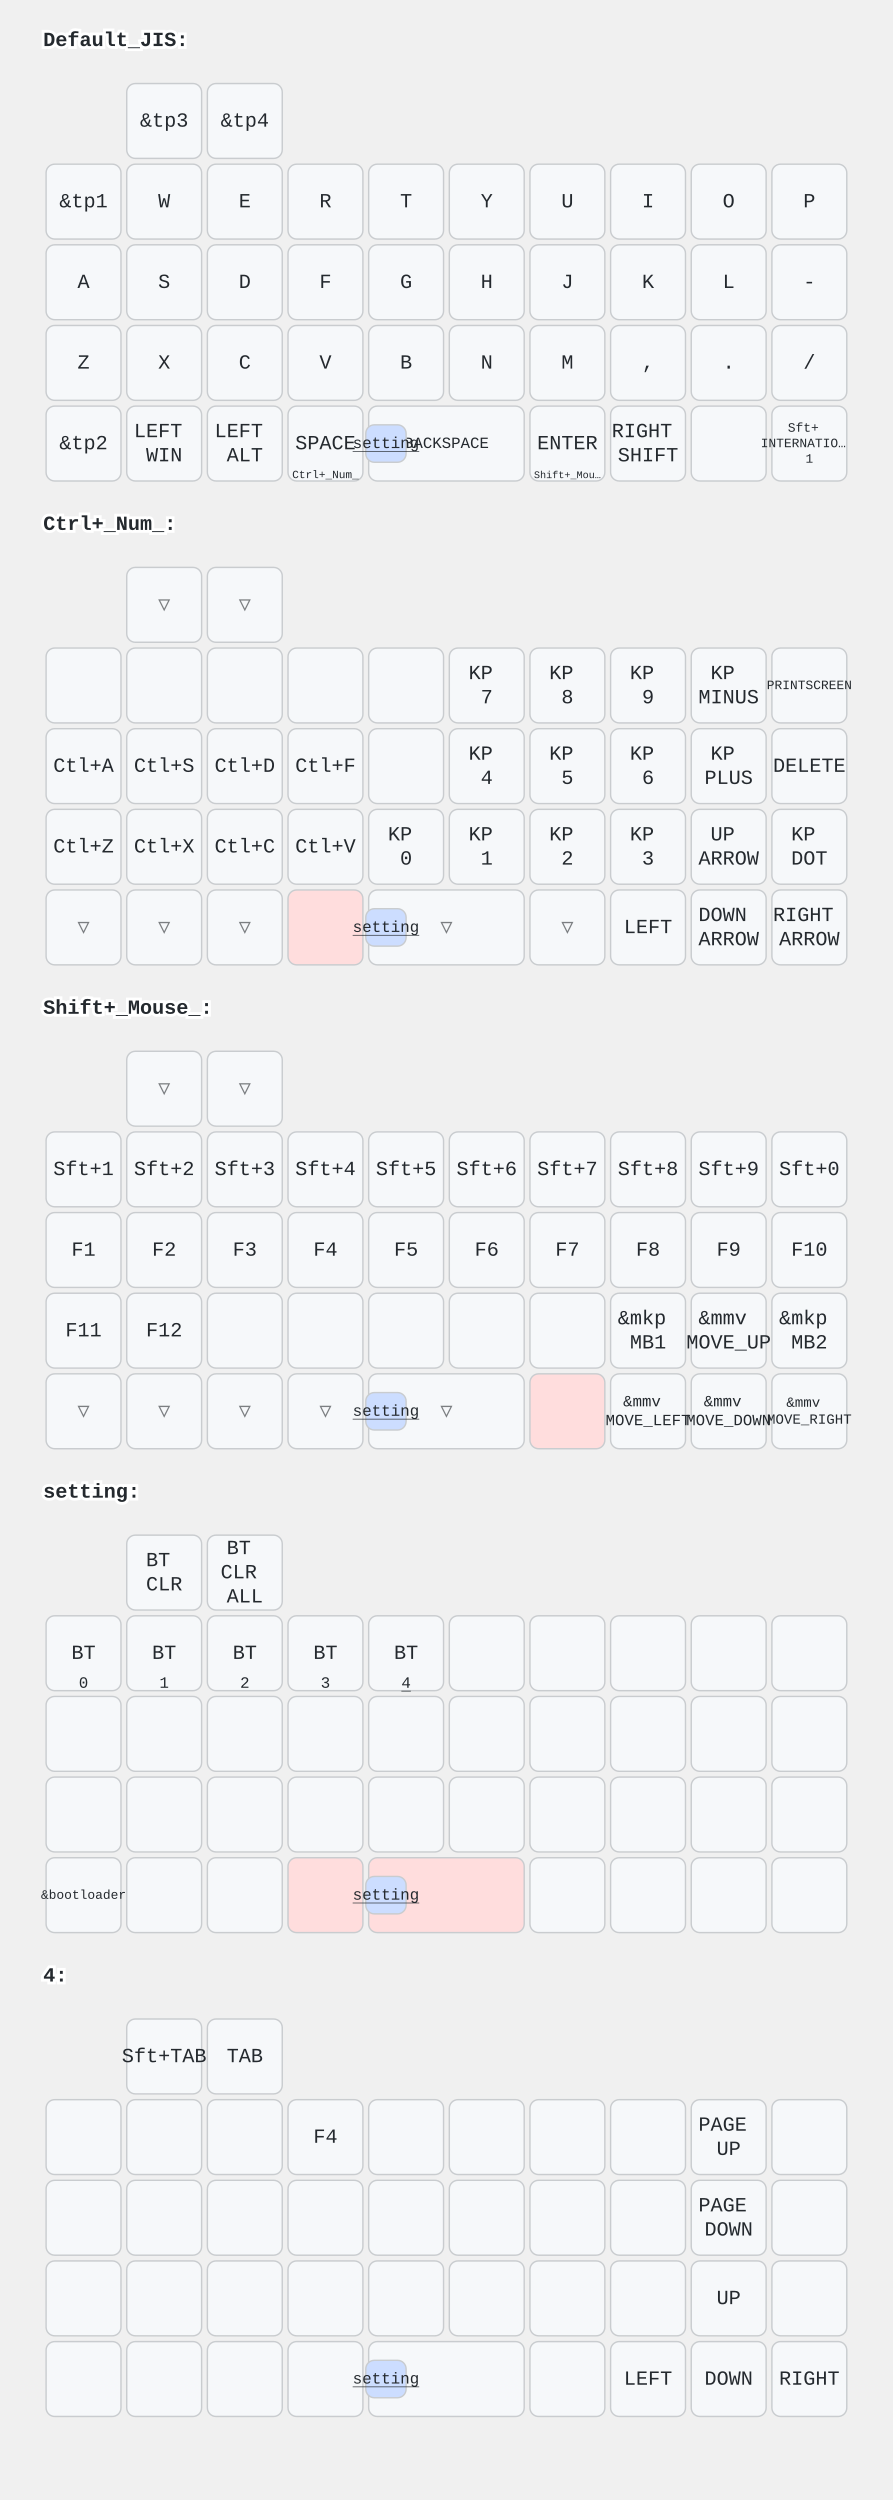
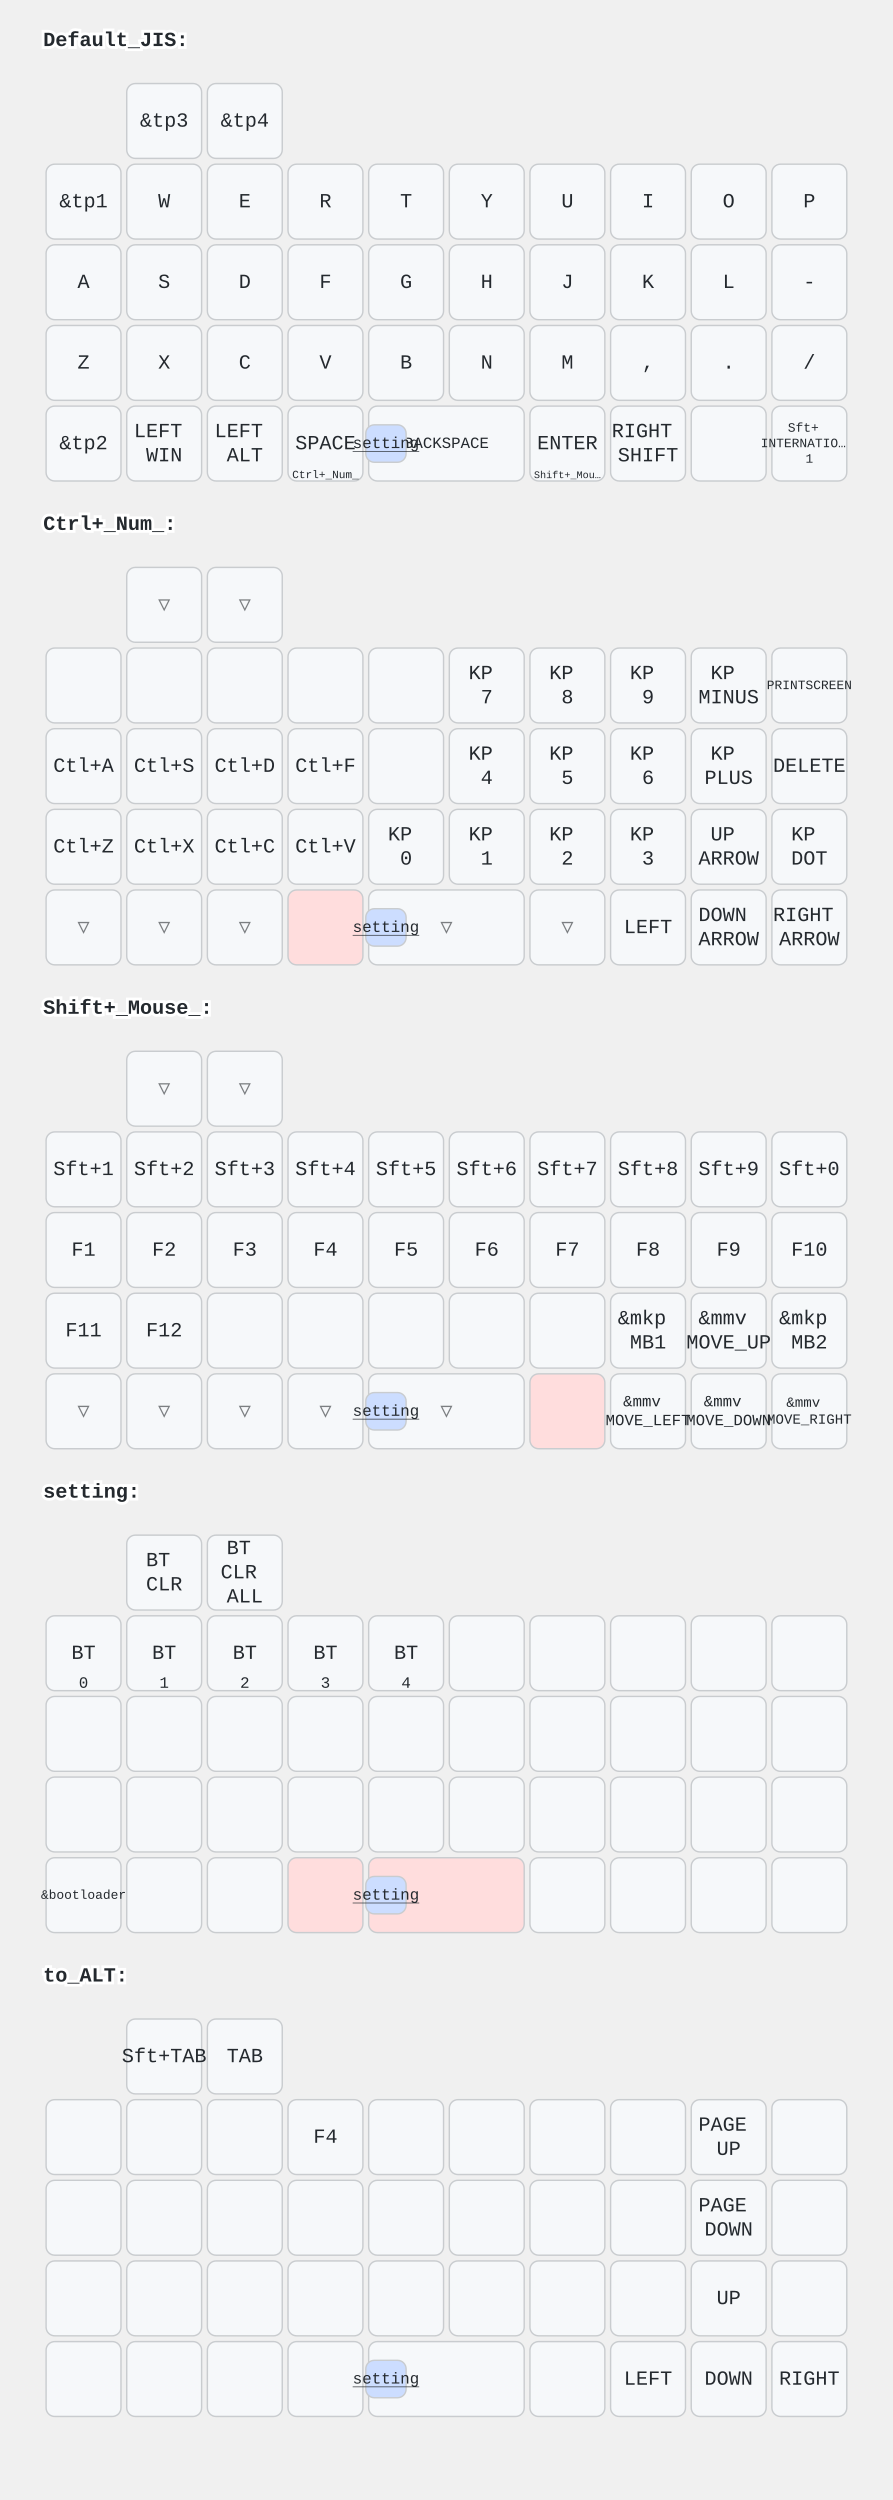
<svg xmlns="http://www.w3.org/2000/svg" width="620" height="1736" viewBox="0 0 620 1736" class="keymap">
  <style>/* inherit to force styles through use tags */
svg path {
    fill: inherit;
}

/* font and background color specifications */
svg.keymap {
    font-family: SFMono-Regular,Consolas,Liberation Mono,Menlo,monospace;
    font-size: 14px;
    font-kerning: normal;
    text-rendering: optimizeLegibility;
    fill: #24292e;
}

/* default key styling */
rect.key {
    fill: #f6f8fa;
}

rect.key, rect.combo {
    stroke: #c9cccf;
    stroke-width: 1;
}

/* default key side styling, only used is draw_key_sides is set */
rect.side {
    filter: brightness(90%);
}

/* color accent for combo boxes */
rect.combo, rect.combo-separate {
    fill: #cdf;
}

/* color accent for held keys */
rect.held, rect.combo.held {
    fill: #fdd;
}

/* color accent for ghost (optional) keys */
rect.ghost, rect.combo.ghost {
    stroke-dasharray: 4, 4;
    stroke-width: 2;
}

text {
    text-anchor: middle;
    dominant-baseline: middle;
}

/* styling for layer labels */
text.label {
    font-weight: bold;
    text-anchor: start;
    stroke: white;
    stroke-width: 4;
    paint-order: stroke;
}

/* styling for optional footer */
text.footer {
    text-anchor: end;
    dominant-baseline: auto;
    stroke: white;
    stroke-width: 4;
    paint-order: stroke;
}

/* styling for combo tap, and key non-tap label text */
text.combo, text.hold, text.shifted, text.left, text.right {
    font-size: 11px;
}

text.hold {
    text-anchor: middle;
    dominant-baseline: auto;
}

text.shifted {
    text-anchor: middle;
    dominant-baseline: hanging;
}

text.left {
    text-anchor: start;
}

text.right {
    text-anchor: end;
}

text.layer-activator {
    text-decoration: underline;
}

/* styling for hold/shifted label text in combo box */
text.combo.hold, text.combo.shifted, text.combo.left, text.combo.right {
    font-size: 8px;
}

/* lighter symbol for transparent keys */
text.trans {
    fill: #7b7e81;
}

/* styling for combo dendrons */
path.combo {
    stroke-width: 1;
    stroke: gray;
    fill: none;
}

/* Start Tabler Icons Cleanup */
/* cannot use height/width with glyphs */
.icon-tabler &gt; path {
    fill: inherit;
    stroke: inherit;
    stroke-width: 2;
}
/* hide tabler's default box */
.icon-tabler &gt; path[stroke="none"][fill="none"] {
    visibility: hidden;
}
/* End Tabler Icons Cleanup */
</style>
  <g transform="translate(30, 0)" class="layer-Default_JIS">
    <text x="0" y="28" class="label" id="Default_JIS">Default_JIS:</text>
    <g transform="translate(0, 56)">
      <g transform="translate(84, 28)" class="key keypos-0">
        <rect rx="6" ry="6" x="-26" y="-26" width="52" height="52" class="key" />
        <text x="0" y="0" class="key tap">&amp;tp3</text>
      </g>
      <g transform="translate(140, 28)" class="key keypos-1">
        <rect rx="6" ry="6" x="-26" y="-26" width="52" height="52" class="key" />
        <text x="0" y="0" class="key tap">&amp;tp4</text>
      </g>
      <g transform="translate(28, 84)" class="key keypos-2">
        <rect rx="6" ry="6" x="-26" y="-26" width="52" height="52" class="key" />
        <text x="0" y="0" class="key tap">&amp;tp1</text>
      </g>
      <g transform="translate(84, 84)" class="key keypos-3">
        <rect rx="6" ry="6" x="-26" y="-26" width="52" height="52" class="key" />
        <text x="0" y="0" class="key tap">W</text>
      </g>
      <g transform="translate(140, 84)" class="key keypos-4">
        <rect rx="6" ry="6" x="-26" y="-26" width="52" height="52" class="key" />
        <text x="0" y="0" class="key tap">E</text>
      </g>
      <g transform="translate(196, 84)" class="key keypos-5">
        <rect rx="6" ry="6" x="-26" y="-26" width="52" height="52" class="key" />
        <text x="0" y="0" class="key tap">R</text>
      </g>
      <g transform="translate(252, 84)" class="key keypos-6">
        <rect rx="6" ry="6" x="-26" y="-26" width="52" height="52" class="key" />
        <text x="0" y="0" class="key tap">T</text>
      </g>
      <g transform="translate(308, 84)" class="key keypos-7">
        <rect rx="6" ry="6" x="-26" y="-26" width="52" height="52" class="key" />
        <text x="0" y="0" class="key tap">Y</text>
      </g>
      <g transform="translate(364, 84)" class="key keypos-8">
        <rect rx="6" ry="6" x="-26" y="-26" width="52" height="52" class="key" />
        <text x="0" y="0" class="key tap">U</text>
      </g>
      <g transform="translate(420, 84)" class="key keypos-9">
        <rect rx="6" ry="6" x="-26" y="-26" width="52" height="52" class="key" />
        <text x="0" y="0" class="key tap">I</text>
      </g>
      <g transform="translate(476, 84)" class="key keypos-10">
        <rect rx="6" ry="6" x="-26" y="-26" width="52" height="52" class="key" />
        <text x="0" y="0" class="key tap">O</text>
      </g>
      <g transform="translate(532, 84)" class="key keypos-11">
        <rect rx="6" ry="6" x="-26" y="-26" width="52" height="52" class="key" />
        <text x="0" y="0" class="key tap">P</text>
      </g>
      <g transform="translate(28, 140)" class="key keypos-12">
        <rect rx="6" ry="6" x="-26" y="-26" width="52" height="52" class="key" />
        <text x="0" y="0" class="key tap">A</text>
      </g>
      <g transform="translate(84, 140)" class="key keypos-13">
        <rect rx="6" ry="6" x="-26" y="-26" width="52" height="52" class="key" />
        <text x="0" y="0" class="key tap">S</text>
      </g>
      <g transform="translate(140, 140)" class="key keypos-14">
        <rect rx="6" ry="6" x="-26" y="-26" width="52" height="52" class="key" />
        <text x="0" y="0" class="key tap">D</text>
      </g>
      <g transform="translate(196, 140)" class="key keypos-15">
        <rect rx="6" ry="6" x="-26" y="-26" width="52" height="52" class="key" />
        <text x="0" y="0" class="key tap">F</text>
      </g>
      <g transform="translate(252, 140)" class="key keypos-16">
        <rect rx="6" ry="6" x="-26" y="-26" width="52" height="52" class="key" />
        <text x="0" y="0" class="key tap">G</text>
      </g>
      <g transform="translate(308, 140)" class="key keypos-17">
        <rect rx="6" ry="6" x="-26" y="-26" width="52" height="52" class="key" />
        <text x="0" y="0" class="key tap">H</text>
      </g>
      <g transform="translate(364, 140)" class="key keypos-18">
        <rect rx="6" ry="6" x="-26" y="-26" width="52" height="52" class="key" />
        <text x="0" y="0" class="key tap">J</text>
      </g>
      <g transform="translate(420, 140)" class="key keypos-19">
        <rect rx="6" ry="6" x="-26" y="-26" width="52" height="52" class="key" />
        <text x="0" y="0" class="key tap">K</text>
      </g>
      <g transform="translate(476, 140)" class="key keypos-20">
        <rect rx="6" ry="6" x="-26" y="-26" width="52" height="52" class="key" />
        <text x="0" y="0" class="key tap">L</text>
      </g>
      <g transform="translate(532, 140)" class="key keypos-21">
        <rect rx="6" ry="6" x="-26" y="-26" width="52" height="52" class="key" />
        <text x="0" y="0" class="key tap">-</text>
      </g>
      <g transform="translate(28, 196)" class="key keypos-22">
        <rect rx="6" ry="6" x="-26" y="-26" width="52" height="52" class="key" />
        <text x="0" y="0" class="key tap">Z</text>
      </g>
      <g transform="translate(84, 196)" class="key keypos-23">
        <rect rx="6" ry="6" x="-26" y="-26" width="52" height="52" class="key" />
        <text x="0" y="0" class="key tap">X</text>
      </g>
      <g transform="translate(140, 196)" class="key keypos-24">
        <rect rx="6" ry="6" x="-26" y="-26" width="52" height="52" class="key" />
        <text x="0" y="0" class="key tap">C</text>
      </g>
      <g transform="translate(196, 196)" class="key keypos-25">
        <rect rx="6" ry="6" x="-26" y="-26" width="52" height="52" class="key" />
        <text x="0" y="0" class="key tap">V</text>
      </g>
      <g transform="translate(252, 196)" class="key keypos-26">
        <rect rx="6" ry="6" x="-26" y="-26" width="52" height="52" class="key" />
        <text x="0" y="0" class="key tap">B</text>
      </g>
      <g transform="translate(308, 196)" class="key keypos-27">
        <rect rx="6" ry="6" x="-26" y="-26" width="52" height="52" class="key" />
        <text x="0" y="0" class="key tap">N</text>
      </g>
      <g transform="translate(364, 196)" class="key keypos-28">
        <rect rx="6" ry="6" x="-26" y="-26" width="52" height="52" class="key" />
        <text x="0" y="0" class="key tap">M</text>
      </g>
      <g transform="translate(420, 196)" class="key keypos-29">
        <rect rx="6" ry="6" x="-26" y="-26" width="52" height="52" class="key" />
        <text x="0" y="0" class="key tap">,</text>
      </g>
      <g transform="translate(476, 196)" class="key keypos-30">
        <rect rx="6" ry="6" x="-26" y="-26" width="52" height="52" class="key" />
        <text x="0" y="0" class="key tap">.</text>
      </g>
      <g transform="translate(532, 196)" class="key keypos-31">
        <rect rx="6" ry="6" x="-26" y="-26" width="52" height="52" class="key" />
        <text x="0" y="0" class="key tap">/</text>
      </g>
      <g transform="translate(28, 252)" class="key keypos-32">
        <rect rx="6" ry="6" x="-26" y="-26" width="52" height="52" class="key" />
        <text x="0" y="0" class="key tap">&amp;tp2</text>
      </g>
      <g transform="translate(84, 252)" class="key keypos-33">
        <rect rx="6" ry="6" x="-26" y="-26" width="52" height="52" class="key" />
        <text x="0" y="0" class="key tap">
          <tspan x="0" dy="-0.6em">LEFT</tspan>
          <tspan x="0" dy="1.2em">WIN</tspan>
        </text>
      </g>
      <g transform="translate(140, 252)" class="key keypos-34">
        <rect rx="6" ry="6" x="-26" y="-26" width="52" height="52" class="key" />
        <text x="0" y="0" class="key tap">
          <tspan x="0" dy="-0.6em">LEFT</tspan>
          <tspan x="0" dy="1.2em">ALT</tspan>
        </text>
      </g>
      <g transform="translate(196, 252)" class="key keypos-35">
        <rect rx="6" ry="6" x="-26" y="-26" width="52" height="52" class="key" />
        <text x="0" y="0" class="key tap">SPACE</text>
        <a href="#Ctrl_Num_">
          <text x="0" y="24" class="key hold layer-activator">
            <tspan style="font-size: 70%">Ctrl+_Num_</tspan>
          </text>
        </a>
      </g>
      <g transform="translate(280, 252)" class="key keypos-36">
        <rect rx="6" ry="6" x="-54" y="-26" width="108" height="52" class="key" />
        <text x="0" y="0" class="key tap">
          <tspan style="font-size: 78%">BACKSPACE</tspan>
        </text>
      </g>
      <g transform="translate(364, 252)" class="key keypos-37">
        <rect rx="6" ry="6" x="-26" y="-26" width="52" height="52" class="key" />
        <text x="0" y="0" class="key tap">ENTER</text>
        <a href="#Shift_Mouse_">
          <text x="0" y="24" class="key hold layer-activator">
            <tspan style="font-size: 64%">Shift+_Mou…</tspan>
          </text>
        </a>
      </g>
      <g transform="translate(420, 252)" class="key keypos-38">
        <rect rx="6" ry="6" x="-26" y="-26" width="52" height="52" class="key" />
        <text x="0" y="0" class="key tap">
          <tspan x="0" dy="-0.6em">RIGHT</tspan>
          <tspan x="0" dy="1.2em">SHIFT</tspan>
        </text>
      </g>
      <g transform="translate(476, 252)" class="key keypos-39">
        <rect rx="6" ry="6" x="-26" y="-26" width="52" height="52" class="key" />
      </g>
      <g transform="translate(532, 252)" class="key keypos-40">
        <rect rx="6" ry="6" x="-26" y="-26" width="52" height="52" class="key" />
        <text x="0" y="0" class="key tap">
          <tspan x="0" dy="-1.2em" style="font-size: 64%">Sft+</tspan>
          <tspan x="0" dy="1.2em" style="font-size: 64%">INTERNATIO…</tspan>
          <tspan x="0" dy="1.2em" style="font-size: 64%">1</tspan>
        </text>
      </g>
      <g class="combo combopos-0">
        <rect rx="6" ry="6" x="224" y="239" width="28" height="26" class="combo" />
        <a href="#setting">
          <text x="238" y="252" class="combo tap layer-activator">setting</text>
        </a>
      </g>
    </g>
  </g>
  <g transform="translate(30, 336)" class="layer-Ctrl+_Num_">
    <text x="0" y="28" class="label" id="Ctrl_Num_">Ctrl+_Num_:</text>
    <g transform="translate(0, 56)">
      <g transform="translate(84, 28)" class="key trans keypos-0">
        <rect rx="6" ry="6" x="-26" y="-26" width="52" height="52" class="key trans" />
        <text x="0" y="0" class="key trans tap">▽</text>
      </g>
      <g transform="translate(140, 28)" class="key trans keypos-1">
        <rect rx="6" ry="6" x="-26" y="-26" width="52" height="52" class="key trans" />
        <text x="0" y="0" class="key trans tap">▽</text>
      </g>
      <g transform="translate(28, 84)" class="key keypos-2">
        <rect rx="6" ry="6" x="-26" y="-26" width="52" height="52" class="key" />
      </g>
      <g transform="translate(84, 84)" class="key keypos-3">
        <rect rx="6" ry="6" x="-26" y="-26" width="52" height="52" class="key" />
      </g>
      <g transform="translate(140, 84)" class="key keypos-4">
        <rect rx="6" ry="6" x="-26" y="-26" width="52" height="52" class="key" />
      </g>
      <g transform="translate(196, 84)" class="key keypos-5">
        <rect rx="6" ry="6" x="-26" y="-26" width="52" height="52" class="key" />
      </g>
      <g transform="translate(252, 84)" class="key keypos-6">
        <rect rx="6" ry="6" x="-26" y="-26" width="52" height="52" class="key" />
      </g>
      <g transform="translate(308, 84)" class="key keypos-7">
        <rect rx="6" ry="6" x="-26" y="-26" width="52" height="52" class="key" />
        <text x="0" y="0" class="key tap">
          <tspan x="0" dy="-0.6em">KP</tspan>
          <tspan x="0" dy="1.2em">7</tspan>
        </text>
      </g>
      <g transform="translate(364, 84)" class="key keypos-8">
        <rect rx="6" ry="6" x="-26" y="-26" width="52" height="52" class="key" />
        <text x="0" y="0" class="key tap">
          <tspan x="0" dy="-0.6em">KP</tspan>
          <tspan x="0" dy="1.2em">8</tspan>
        </text>
      </g>
      <g transform="translate(420, 84)" class="key keypos-9">
        <rect rx="6" ry="6" x="-26" y="-26" width="52" height="52" class="key" />
        <text x="0" y="0" class="key tap">
          <tspan x="0" dy="-0.6em">KP</tspan>
          <tspan x="0" dy="1.2em">9</tspan>
        </text>
      </g>
      <g transform="translate(476, 84)" class="key keypos-10">
        <rect rx="6" ry="6" x="-26" y="-26" width="52" height="52" class="key" />
        <text x="0" y="0" class="key tap">
          <tspan x="0" dy="-0.6em">KP</tspan>
          <tspan x="0" dy="1.2em">MINUS</tspan>
        </text>
      </g>
      <g transform="translate(532, 84)" class="key keypos-11">
        <rect rx="6" ry="6" x="-26" y="-26" width="52" height="52" class="key" />
        <text x="0" y="0" class="key tap">
          <tspan style="font-size: 64%">PRINTSCREEN</tspan>
        </text>
      </g>
      <g transform="translate(28, 140)" class="key keypos-12">
        <rect rx="6" ry="6" x="-26" y="-26" width="52" height="52" class="key" />
        <text x="0" y="0" class="key tap">Ctl+A</text>
      </g>
      <g transform="translate(84, 140)" class="key keypos-13">
        <rect rx="6" ry="6" x="-26" y="-26" width="52" height="52" class="key" />
        <text x="0" y="0" class="key tap">Ctl+S</text>
      </g>
      <g transform="translate(140, 140)" class="key keypos-14">
        <rect rx="6" ry="6" x="-26" y="-26" width="52" height="52" class="key" />
        <text x="0" y="0" class="key tap">Ctl+D</text>
      </g>
      <g transform="translate(196, 140)" class="key keypos-15">
        <rect rx="6" ry="6" x="-26" y="-26" width="52" height="52" class="key" />
        <text x="0" y="0" class="key tap">Ctl+F</text>
      </g>
      <g transform="translate(252, 140)" class="key keypos-16">
        <rect rx="6" ry="6" x="-26" y="-26" width="52" height="52" class="key" />
      </g>
      <g transform="translate(308, 140)" class="key keypos-17">
        <rect rx="6" ry="6" x="-26" y="-26" width="52" height="52" class="key" />
        <text x="0" y="0" class="key tap">
          <tspan x="0" dy="-0.6em">KP</tspan>
          <tspan x="0" dy="1.2em">4</tspan>
        </text>
      </g>
      <g transform="translate(364, 140)" class="key keypos-18">
        <rect rx="6" ry="6" x="-26" y="-26" width="52" height="52" class="key" />
        <text x="0" y="0" class="key tap">
          <tspan x="0" dy="-0.6em">KP</tspan>
          <tspan x="0" dy="1.2em">5</tspan>
        </text>
      </g>
      <g transform="translate(420, 140)" class="key keypos-19">
        <rect rx="6" ry="6" x="-26" y="-26" width="52" height="52" class="key" />
        <text x="0" y="0" class="key tap">
          <tspan x="0" dy="-0.6em">KP</tspan>
          <tspan x="0" dy="1.2em">6</tspan>
        </text>
      </g>
      <g transform="translate(476, 140)" class="key keypos-20">
        <rect rx="6" ry="6" x="-26" y="-26" width="52" height="52" class="key" />
        <text x="0" y="0" class="key tap">
          <tspan x="0" dy="-0.6em">KP</tspan>
          <tspan x="0" dy="1.2em">PLUS</tspan>
        </text>
      </g>
      <g transform="translate(532, 140)" class="key keypos-21">
        <rect rx="6" ry="6" x="-26" y="-26" width="52" height="52" class="key" />
        <text x="0" y="0" class="key tap">DELETE</text>
      </g>
      <g transform="translate(28, 196)" class="key keypos-22">
        <rect rx="6" ry="6" x="-26" y="-26" width="52" height="52" class="key" />
        <text x="0" y="0" class="key tap">Ctl+Z</text>
      </g>
      <g transform="translate(84, 196)" class="key keypos-23">
        <rect rx="6" ry="6" x="-26" y="-26" width="52" height="52" class="key" />
        <text x="0" y="0" class="key tap">Ctl+X</text>
      </g>
      <g transform="translate(140, 196)" class="key keypos-24">
        <rect rx="6" ry="6" x="-26" y="-26" width="52" height="52" class="key" />
        <text x="0" y="0" class="key tap">Ctl+C</text>
      </g>
      <g transform="translate(196, 196)" class="key keypos-25">
        <rect rx="6" ry="6" x="-26" y="-26" width="52" height="52" class="key" />
        <text x="0" y="0" class="key tap">Ctl+V</text>
      </g>
      <g transform="translate(252, 196)" class="key keypos-26">
        <rect rx="6" ry="6" x="-26" y="-26" width="52" height="52" class="key" />
        <text x="0" y="0" class="key tap">
          <tspan x="0" dy="-0.6em">KP</tspan>
          <tspan x="0" dy="1.2em">0</tspan>
        </text>
      </g>
      <g transform="translate(308, 196)" class="key keypos-27">
        <rect rx="6" ry="6" x="-26" y="-26" width="52" height="52" class="key" />
        <text x="0" y="0" class="key tap">
          <tspan x="0" dy="-0.6em">KP</tspan>
          <tspan x="0" dy="1.2em">1</tspan>
        </text>
      </g>
      <g transform="translate(364, 196)" class="key keypos-28">
        <rect rx="6" ry="6" x="-26" y="-26" width="52" height="52" class="key" />
        <text x="0" y="0" class="key tap">
          <tspan x="0" dy="-0.6em">KP</tspan>
          <tspan x="0" dy="1.2em">2</tspan>
        </text>
      </g>
      <g transform="translate(420, 196)" class="key keypos-29">
        <rect rx="6" ry="6" x="-26" y="-26" width="52" height="52" class="key" />
        <text x="0" y="0" class="key tap">
          <tspan x="0" dy="-0.6em">KP</tspan>
          <tspan x="0" dy="1.2em">3</tspan>
        </text>
      </g>
      <g transform="translate(476, 196)" class="key keypos-30">
        <rect rx="6" ry="6" x="-26" y="-26" width="52" height="52" class="key" />
        <text x="0" y="0" class="key tap">
          <tspan x="0" dy="-0.6em">UP</tspan>
          <tspan x="0" dy="1.2em">ARROW</tspan>
        </text>
      </g>
      <g transform="translate(532, 196)" class="key keypos-31">
        <rect rx="6" ry="6" x="-26" y="-26" width="52" height="52" class="key" />
        <text x="0" y="0" class="key tap">
          <tspan x="0" dy="-0.6em">KP</tspan>
          <tspan x="0" dy="1.2em">DOT</tspan>
        </text>
      </g>
      <g transform="translate(28, 252)" class="key trans keypos-32">
        <rect rx="6" ry="6" x="-26" y="-26" width="52" height="52" class="key trans" />
        <text x="0" y="0" class="key trans tap">▽</text>
      </g>
      <g transform="translate(84, 252)" class="key trans keypos-33">
        <rect rx="6" ry="6" x="-26" y="-26" width="52" height="52" class="key trans" />
        <text x="0" y="0" class="key trans tap">▽</text>
      </g>
      <g transform="translate(140, 252)" class="key trans keypos-34">
        <rect rx="6" ry="6" x="-26" y="-26" width="52" height="52" class="key trans" />
        <text x="0" y="0" class="key trans tap">▽</text>
      </g>
      <g transform="translate(196, 252)" class="key held keypos-35">
        <rect rx="6" ry="6" x="-26" y="-26" width="52" height="52" class="key held" />
      </g>
      <g transform="translate(280, 252)" class="key trans keypos-36">
        <rect rx="6" ry="6" x="-54" y="-26" width="108" height="52" class="key trans" />
        <text x="0" y="0" class="key trans tap">▽</text>
      </g>
      <g transform="translate(364, 252)" class="key trans keypos-37">
        <rect rx="6" ry="6" x="-26" y="-26" width="52" height="52" class="key trans" />
        <text x="0" y="0" class="key trans tap">▽</text>
      </g>
      <g transform="translate(420, 252)" class="key keypos-38">
        <rect rx="6" ry="6" x="-26" y="-26" width="52" height="52" class="key" />
        <text x="0" y="0" class="key tap">LEFT</text>
      </g>
      <g transform="translate(476, 252)" class="key keypos-39">
        <rect rx="6" ry="6" x="-26" y="-26" width="52" height="52" class="key" />
        <text x="0" y="0" class="key tap">
          <tspan x="0" dy="-0.6em">DOWN</tspan>
          <tspan x="0" dy="1.2em">ARROW</tspan>
        </text>
      </g>
      <g transform="translate(532, 252)" class="key keypos-40">
        <rect rx="6" ry="6" x="-26" y="-26" width="52" height="52" class="key" />
        <text x="0" y="0" class="key tap">
          <tspan x="0" dy="-0.6em">RIGHT</tspan>
          <tspan x="0" dy="1.2em">ARROW</tspan>
        </text>
      </g>
      <g class="combo combopos-0">
        <rect rx="6" ry="6" x="224" y="239" width="28" height="26" class="combo" />
        <a href="#setting">
          <text x="238" y="252" class="combo tap layer-activator">setting</text>
        </a>
      </g>
    </g>
  </g>
  <g transform="translate(30, 672)" class="layer-Shift+_Mouse_">
    <text x="0" y="28" class="label" id="Shift_Mouse_">Shift+_Mouse_:</text>
    <g transform="translate(0, 56)">
      <g transform="translate(84, 28)" class="key trans keypos-0">
        <rect rx="6" ry="6" x="-26" y="-26" width="52" height="52" class="key trans" />
        <text x="0" y="0" class="key trans tap">▽</text>
      </g>
      <g transform="translate(140, 28)" class="key trans keypos-1">
        <rect rx="6" ry="6" x="-26" y="-26" width="52" height="52" class="key trans" />
        <text x="0" y="0" class="key trans tap">▽</text>
      </g>
      <g transform="translate(28, 84)" class="key keypos-2">
        <rect rx="6" ry="6" x="-26" y="-26" width="52" height="52" class="key" />
        <text x="0" y="0" class="key tap">Sft+1</text>
      </g>
      <g transform="translate(84, 84)" class="key keypos-3">
        <rect rx="6" ry="6" x="-26" y="-26" width="52" height="52" class="key" />
        <text x="0" y="0" class="key tap">Sft+2</text>
      </g>
      <g transform="translate(140, 84)" class="key keypos-4">
        <rect rx="6" ry="6" x="-26" y="-26" width="52" height="52" class="key" />
        <text x="0" y="0" class="key tap">Sft+3</text>
      </g>
      <g transform="translate(196, 84)" class="key keypos-5">
        <rect rx="6" ry="6" x="-26" y="-26" width="52" height="52" class="key" />
        <text x="0" y="0" class="key tap">Sft+4</text>
      </g>
      <g transform="translate(252, 84)" class="key keypos-6">
        <rect rx="6" ry="6" x="-26" y="-26" width="52" height="52" class="key" />
        <text x="0" y="0" class="key tap">Sft+5</text>
      </g>
      <g transform="translate(308, 84)" class="key keypos-7">
        <rect rx="6" ry="6" x="-26" y="-26" width="52" height="52" class="key" />
        <text x="0" y="0" class="key tap">Sft+6</text>
      </g>
      <g transform="translate(364, 84)" class="key keypos-8">
        <rect rx="6" ry="6" x="-26" y="-26" width="52" height="52" class="key" />
        <text x="0" y="0" class="key tap">Sft+7</text>
      </g>
      <g transform="translate(420, 84)" class="key keypos-9">
        <rect rx="6" ry="6" x="-26" y="-26" width="52" height="52" class="key" />
        <text x="0" y="0" class="key tap">Sft+8</text>
      </g>
      <g transform="translate(476, 84)" class="key keypos-10">
        <rect rx="6" ry="6" x="-26" y="-26" width="52" height="52" class="key" />
        <text x="0" y="0" class="key tap">Sft+9</text>
      </g>
      <g transform="translate(532, 84)" class="key keypos-11">
        <rect rx="6" ry="6" x="-26" y="-26" width="52" height="52" class="key" />
        <text x="0" y="0" class="key tap">Sft+0</text>
      </g>
      <g transform="translate(28, 140)" class="key keypos-12">
        <rect rx="6" ry="6" x="-26" y="-26" width="52" height="52" class="key" />
        <text x="0" y="0" class="key tap">F1</text>
      </g>
      <g transform="translate(84, 140)" class="key keypos-13">
        <rect rx="6" ry="6" x="-26" y="-26" width="52" height="52" class="key" />
        <text x="0" y="0" class="key tap">F2</text>
      </g>
      <g transform="translate(140, 140)" class="key keypos-14">
        <rect rx="6" ry="6" x="-26" y="-26" width="52" height="52" class="key" />
        <text x="0" y="0" class="key tap">F3</text>
      </g>
      <g transform="translate(196, 140)" class="key keypos-15">
        <rect rx="6" ry="6" x="-26" y="-26" width="52" height="52" class="key" />
        <text x="0" y="0" class="key tap">F4</text>
      </g>
      <g transform="translate(252, 140)" class="key keypos-16">
        <rect rx="6" ry="6" x="-26" y="-26" width="52" height="52" class="key" />
        <text x="0" y="0" class="key tap">F5</text>
      </g>
      <g transform="translate(308, 140)" class="key keypos-17">
        <rect rx="6" ry="6" x="-26" y="-26" width="52" height="52" class="key" />
        <text x="0" y="0" class="key tap">F6</text>
      </g>
      <g transform="translate(364, 140)" class="key keypos-18">
        <rect rx="6" ry="6" x="-26" y="-26" width="52" height="52" class="key" />
        <text x="0" y="0" class="key tap">F7</text>
      </g>
      <g transform="translate(420, 140)" class="key keypos-19">
        <rect rx="6" ry="6" x="-26" y="-26" width="52" height="52" class="key" />
        <text x="0" y="0" class="key tap">F8</text>
      </g>
      <g transform="translate(476, 140)" class="key keypos-20">
        <rect rx="6" ry="6" x="-26" y="-26" width="52" height="52" class="key" />
        <text x="0" y="0" class="key tap">F9</text>
      </g>
      <g transform="translate(532, 140)" class="key keypos-21">
        <rect rx="6" ry="6" x="-26" y="-26" width="52" height="52" class="key" />
        <text x="0" y="0" class="key tap">F10</text>
      </g>
      <g transform="translate(28, 196)" class="key keypos-22">
        <rect rx="6" ry="6" x="-26" y="-26" width="52" height="52" class="key" />
        <text x="0" y="0" class="key tap">F11</text>
      </g>
      <g transform="translate(84, 196)" class="key keypos-23">
        <rect rx="6" ry="6" x="-26" y="-26" width="52" height="52" class="key" />
        <text x="0" y="0" class="key tap">F12</text>
      </g>
      <g transform="translate(140, 196)" class="key keypos-24">
        <rect rx="6" ry="6" x="-26" y="-26" width="52" height="52" class="key" />
      </g>
      <g transform="translate(196, 196)" class="key keypos-25">
        <rect rx="6" ry="6" x="-26" y="-26" width="52" height="52" class="key" />
      </g>
      <g transform="translate(252, 196)" class="key keypos-26">
        <rect rx="6" ry="6" x="-26" y="-26" width="52" height="52" class="key" />
      </g>
      <g transform="translate(308, 196)" class="key keypos-27">
        <rect rx="6" ry="6" x="-26" y="-26" width="52" height="52" class="key" />
      </g>
      <g transform="translate(364, 196)" class="key keypos-28">
        <rect rx="6" ry="6" x="-26" y="-26" width="52" height="52" class="key" />
      </g>
      <g transform="translate(420, 196)" class="key keypos-29">
        <rect rx="6" ry="6" x="-26" y="-26" width="52" height="52" class="key" />
        <text x="0" y="0" class="key tap">
          <tspan x="0" dy="-0.6em">&amp;mkp</tspan>
          <tspan x="0" dy="1.2em">MB1</tspan>
        </text>
      </g>
      <g transform="translate(476, 196)" class="key keypos-30">
        <rect rx="6" ry="6" x="-26" y="-26" width="52" height="52" class="key" />
        <text x="0" y="0" class="key tap">
          <tspan x="0" dy="-0.6em">&amp;mmv</tspan>
          <tspan x="0" dy="1.2em">MOVE_UP</tspan>
        </text>
      </g>
      <g transform="translate(532, 196)" class="key keypos-31">
        <rect rx="6" ry="6" x="-26" y="-26" width="52" height="52" class="key" />
        <text x="0" y="0" class="key tap">
          <tspan x="0" dy="-0.6em">&amp;mkp</tspan>
          <tspan x="0" dy="1.2em">MB2</tspan>
        </text>
      </g>
      <g transform="translate(28, 252)" class="key trans keypos-32">
        <rect rx="6" ry="6" x="-26" y="-26" width="52" height="52" class="key trans" />
        <text x="0" y="0" class="key trans tap">▽</text>
      </g>
      <g transform="translate(84, 252)" class="key trans keypos-33">
        <rect rx="6" ry="6" x="-26" y="-26" width="52" height="52" class="key trans" />
        <text x="0" y="0" class="key trans tap">▽</text>
      </g>
      <g transform="translate(140, 252)" class="key trans keypos-34">
        <rect rx="6" ry="6" x="-26" y="-26" width="52" height="52" class="key trans" />
        <text x="0" y="0" class="key trans tap">▽</text>
      </g>
      <g transform="translate(196, 252)" class="key trans keypos-35">
        <rect rx="6" ry="6" x="-26" y="-26" width="52" height="52" class="key trans" />
        <text x="0" y="0" class="key trans tap">▽</text>
      </g>
      <g transform="translate(280, 252)" class="key trans keypos-36">
        <rect rx="6" ry="6" x="-54" y="-26" width="108" height="52" class="key trans" />
        <text x="0" y="0" class="key trans tap">▽</text>
      </g>
      <g transform="translate(364, 252)" class="key held keypos-37">
        <rect rx="6" ry="6" x="-26" y="-26" width="52" height="52" class="key held" />
      </g>
      <g transform="translate(420, 252)" class="key keypos-38">
        <rect rx="6" ry="6" x="-26" y="-26" width="52" height="52" class="key" />
        <text x="0" y="0" class="key tap">
          <tspan x="0" dy="-0.6em" style="font-size: 78%">&amp;mmv</tspan>
          <tspan x="0" dy="1.2em" style="font-size: 78%">MOVE_LEFT</tspan>
        </text>
      </g>
      <g transform="translate(476, 252)" class="key keypos-39">
        <rect rx="6" ry="6" x="-26" y="-26" width="52" height="52" class="key" />
        <text x="0" y="0" class="key tap">
          <tspan x="0" dy="-0.6em" style="font-size: 78%">&amp;mmv</tspan>
          <tspan x="0" dy="1.2em" style="font-size: 78%">MOVE_DOWN</tspan>
        </text>
      </g>
      <g transform="translate(532, 252)" class="key keypos-40">
        <rect rx="6" ry="6" x="-26" y="-26" width="52" height="52" class="key" />
        <text x="0" y="0" class="key tap">
          <tspan x="0" dy="-0.6em" style="font-size: 70%">&amp;mmv</tspan>
          <tspan x="0" dy="1.2em" style="font-size: 70%">MOVE_RIGHT</tspan>
        </text>
      </g>
      <g class="combo combopos-0">
        <rect rx="6" ry="6" x="224" y="239" width="28" height="26" class="combo" />
        <a href="#setting">
          <text x="238" y="252" class="combo tap layer-activator">setting</text>
        </a>
      </g>
    </g>
  </g>
  <g transform="translate(30, 1008)" class="layer-setting">
    <text x="0" y="28" class="label" id="setting">setting:</text>
    <g transform="translate(0, 56)">
      <g transform="translate(84, 28)" class="key keypos-0">
        <rect rx="6" ry="6" x="-26" y="-26" width="52" height="52" class="key" />
        <text x="0" y="0" class="key tap">
          <tspan x="0" dy="-0.6em">BT</tspan>
          <tspan x="0" dy="1.2em">CLR</tspan>
        </text>
      </g>
      <g transform="translate(140, 28)" class="key keypos-1">
        <rect rx="6" ry="6" x="-26" y="-26" width="52" height="52" class="key" />
        <text x="0" y="0" class="key tap">
          <tspan x="0" dy="-1.2em">BT</tspan>
          <tspan x="0" dy="1.2em">CLR</tspan>
          <tspan x="0" dy="1.2em">ALL</tspan>
        </text>
      </g>
      <g transform="translate(28, 84)" class="key keypos-2">
        <rect rx="6" ry="6" x="-26" y="-26" width="52" height="52" class="key" />
        <text x="0" y="0" class="key tap">BT</text>
        <text x="0" y="24" class="key hold">0</text>
      </g>
      <g transform="translate(84, 84)" class="key keypos-3">
        <rect rx="6" ry="6" x="-26" y="-26" width="52" height="52" class="key" />
        <text x="0" y="0" class="key tap">BT</text>
        <text x="0" y="24" class="key hold">1</text>
      </g>
      <g transform="translate(140, 84)" class="key keypos-4">
        <rect rx="6" ry="6" x="-26" y="-26" width="52" height="52" class="key" />
        <text x="0" y="0" class="key tap">BT</text>
        <text x="0" y="24" class="key hold">2</text>
      </g>
      <g transform="translate(196, 84)" class="key keypos-5">
        <rect rx="6" ry="6" x="-26" y="-26" width="52" height="52" class="key" />
        <text x="0" y="0" class="key tap">BT</text>
        <text x="0" y="24" class="key hold">3</text>
      </g>
      <g transform="translate(252, 84)" class="key keypos-6">
        <rect rx="6" ry="6" x="-26" y="-26" width="52" height="52" class="key" />
        <text x="0" y="0" class="key tap">BT</text>
-         <a href="#x_x">
-           <text x="0" y="24" class="key hold layer-activator">4</text>
-         </a>
+         <text x="0" y="24" class="key hold">4</text>
      </g>
      <g transform="translate(308, 84)" class="key keypos-7">
        <rect rx="6" ry="6" x="-26" y="-26" width="52" height="52" class="key" />
      </g>
      <g transform="translate(364, 84)" class="key keypos-8">
        <rect rx="6" ry="6" x="-26" y="-26" width="52" height="52" class="key" />
      </g>
      <g transform="translate(420, 84)" class="key keypos-9">
        <rect rx="6" ry="6" x="-26" y="-26" width="52" height="52" class="key" />
      </g>
      <g transform="translate(476, 84)" class="key keypos-10">
        <rect rx="6" ry="6" x="-26" y="-26" width="52" height="52" class="key" />
      </g>
      <g transform="translate(532, 84)" class="key keypos-11">
        <rect rx="6" ry="6" x="-26" y="-26" width="52" height="52" class="key" />
      </g>
      <g transform="translate(28, 140)" class="key keypos-12">
        <rect rx="6" ry="6" x="-26" y="-26" width="52" height="52" class="key" />
      </g>
      <g transform="translate(84, 140)" class="key keypos-13">
        <rect rx="6" ry="6" x="-26" y="-26" width="52" height="52" class="key" />
      </g>
      <g transform="translate(140, 140)" class="key keypos-14">
        <rect rx="6" ry="6" x="-26" y="-26" width="52" height="52" class="key" />
      </g>
      <g transform="translate(196, 140)" class="key keypos-15">
        <rect rx="6" ry="6" x="-26" y="-26" width="52" height="52" class="key" />
      </g>
      <g transform="translate(252, 140)" class="key keypos-16">
        <rect rx="6" ry="6" x="-26" y="-26" width="52" height="52" class="key" />
      </g>
      <g transform="translate(308, 140)" class="key keypos-17">
        <rect rx="6" ry="6" x="-26" y="-26" width="52" height="52" class="key" />
      </g>
      <g transform="translate(364, 140)" class="key keypos-18">
        <rect rx="6" ry="6" x="-26" y="-26" width="52" height="52" class="key" />
      </g>
      <g transform="translate(420, 140)" class="key keypos-19">
        <rect rx="6" ry="6" x="-26" y="-26" width="52" height="52" class="key" />
      </g>
      <g transform="translate(476, 140)" class="key keypos-20">
        <rect rx="6" ry="6" x="-26" y="-26" width="52" height="52" class="key" />
      </g>
      <g transform="translate(532, 140)" class="key keypos-21">
        <rect rx="6" ry="6" x="-26" y="-26" width="52" height="52" class="key" />
      </g>
      <g transform="translate(28, 196)" class="key keypos-22">
        <rect rx="6" ry="6" x="-26" y="-26" width="52" height="52" class="key" />
      </g>
      <g transform="translate(84, 196)" class="key keypos-23">
        <rect rx="6" ry="6" x="-26" y="-26" width="52" height="52" class="key" />
      </g>
      <g transform="translate(140, 196)" class="key keypos-24">
        <rect rx="6" ry="6" x="-26" y="-26" width="52" height="52" class="key" />
      </g>
      <g transform="translate(196, 196)" class="key keypos-25">
        <rect rx="6" ry="6" x="-26" y="-26" width="52" height="52" class="key" />
      </g>
      <g transform="translate(252, 196)" class="key keypos-26">
        <rect rx="6" ry="6" x="-26" y="-26" width="52" height="52" class="key" />
      </g>
      <g transform="translate(308, 196)" class="key keypos-27">
        <rect rx="6" ry="6" x="-26" y="-26" width="52" height="52" class="key" />
      </g>
      <g transform="translate(364, 196)" class="key keypos-28">
        <rect rx="6" ry="6" x="-26" y="-26" width="52" height="52" class="key" />
      </g>
      <g transform="translate(420, 196)" class="key keypos-29">
        <rect rx="6" ry="6" x="-26" y="-26" width="52" height="52" class="key" />
      </g>
      <g transform="translate(476, 196)" class="key keypos-30">
        <rect rx="6" ry="6" x="-26" y="-26" width="52" height="52" class="key" />
      </g>
      <g transform="translate(532, 196)" class="key keypos-31">
        <rect rx="6" ry="6" x="-26" y="-26" width="52" height="52" class="key" />
      </g>
      <g transform="translate(28, 252)" class="key keypos-32">
        <rect rx="6" ry="6" x="-26" y="-26" width="52" height="52" class="key" />
        <text x="0" y="0" class="key tap">
          <tspan style="font-size: 64%">&amp;bootloader</tspan>
        </text>
      </g>
      <g transform="translate(84, 252)" class="key keypos-33">
        <rect rx="6" ry="6" x="-26" y="-26" width="52" height="52" class="key" />
      </g>
      <g transform="translate(140, 252)" class="key keypos-34">
        <rect rx="6" ry="6" x="-26" y="-26" width="52" height="52" class="key" />
      </g>
      <g transform="translate(196, 252)" class="key held keypos-35">
        <rect rx="6" ry="6" x="-26" y="-26" width="52" height="52" class="key held" />
      </g>
      <g transform="translate(280, 252)" class="key held keypos-36">
        <rect rx="6" ry="6" x="-54" y="-26" width="108" height="52" class="key held" />
      </g>
      <g transform="translate(364, 252)" class="key keypos-37">
        <rect rx="6" ry="6" x="-26" y="-26" width="52" height="52" class="key" />
      </g>
      <g transform="translate(420, 252)" class="key keypos-38">
        <rect rx="6" ry="6" x="-26" y="-26" width="52" height="52" class="key" />
      </g>
      <g transform="translate(476, 252)" class="key keypos-39">
        <rect rx="6" ry="6" x="-26" y="-26" width="52" height="52" class="key" />
      </g>
      <g transform="translate(532, 252)" class="key keypos-40">
        <rect rx="6" ry="6" x="-26" y="-26" width="52" height="52" class="key" />
      </g>
      <g class="combo combopos-0">
        <rect rx="6" ry="6" x="224" y="239" width="28" height="26" class="combo" />
        <a href="#setting">
          <text x="238" y="252" class="combo tap layer-activator">setting</text>
        </a>
      </g>
    </g>
  </g>
-   <g transform="translate(30, 1344)" class="layer-4">
-     <text x="0" y="28" class="label" id="x_x">4:</text>
+   <g transform="translate(30, 1344)" class="layer-to_ALT">
+     <text x="0" y="28" class="label" id="to_ALT">to_ALT:</text>
    <g transform="translate(0, 56)">
      <g transform="translate(84, 28)" class="key keypos-0">
        <rect rx="6" ry="6" x="-26" y="-26" width="52" height="52" class="key" />
        <text x="0" y="0" class="key tap">Sft+TAB</text>
      </g>
      <g transform="translate(140, 28)" class="key keypos-1">
        <rect rx="6" ry="6" x="-26" y="-26" width="52" height="52" class="key" />
        <text x="0" y="0" class="key tap">TAB</text>
      </g>
      <g transform="translate(28, 84)" class="key keypos-2">
        <rect rx="6" ry="6" x="-26" y="-26" width="52" height="52" class="key" />
      </g>
      <g transform="translate(84, 84)" class="key keypos-3">
        <rect rx="6" ry="6" x="-26" y="-26" width="52" height="52" class="key" />
      </g>
      <g transform="translate(140, 84)" class="key keypos-4">
        <rect rx="6" ry="6" x="-26" y="-26" width="52" height="52" class="key" />
      </g>
      <g transform="translate(196, 84)" class="key keypos-5">
        <rect rx="6" ry="6" x="-26" y="-26" width="52" height="52" class="key" />
        <text x="0" y="0" class="key tap">F4</text>
      </g>
      <g transform="translate(252, 84)" class="key keypos-6">
        <rect rx="6" ry="6" x="-26" y="-26" width="52" height="52" class="key" />
      </g>
      <g transform="translate(308, 84)" class="key keypos-7">
        <rect rx="6" ry="6" x="-26" y="-26" width="52" height="52" class="key" />
      </g>
      <g transform="translate(364, 84)" class="key keypos-8">
        <rect rx="6" ry="6" x="-26" y="-26" width="52" height="52" class="key" />
      </g>
      <g transform="translate(420, 84)" class="key keypos-9">
        <rect rx="6" ry="6" x="-26" y="-26" width="52" height="52" class="key" />
      </g>
      <g transform="translate(476, 84)" class="key keypos-10">
        <rect rx="6" ry="6" x="-26" y="-26" width="52" height="52" class="key" />
        <text x="0" y="0" class="key tap">
          <tspan x="0" dy="-0.6em">PAGE</tspan>
          <tspan x="0" dy="1.2em">UP</tspan>
        </text>
      </g>
      <g transform="translate(532, 84)" class="key keypos-11">
        <rect rx="6" ry="6" x="-26" y="-26" width="52" height="52" class="key" />
      </g>
      <g transform="translate(28, 140)" class="key keypos-12">
        <rect rx="6" ry="6" x="-26" y="-26" width="52" height="52" class="key" />
      </g>
      <g transform="translate(84, 140)" class="key keypos-13">
        <rect rx="6" ry="6" x="-26" y="-26" width="52" height="52" class="key" />
      </g>
      <g transform="translate(140, 140)" class="key keypos-14">
        <rect rx="6" ry="6" x="-26" y="-26" width="52" height="52" class="key" />
      </g>
      <g transform="translate(196, 140)" class="key keypos-15">
        <rect rx="6" ry="6" x="-26" y="-26" width="52" height="52" class="key" />
      </g>
      <g transform="translate(252, 140)" class="key keypos-16">
        <rect rx="6" ry="6" x="-26" y="-26" width="52" height="52" class="key" />
      </g>
      <g transform="translate(308, 140)" class="key keypos-17">
        <rect rx="6" ry="6" x="-26" y="-26" width="52" height="52" class="key" />
      </g>
      <g transform="translate(364, 140)" class="key keypos-18">
        <rect rx="6" ry="6" x="-26" y="-26" width="52" height="52" class="key" />
      </g>
      <g transform="translate(420, 140)" class="key keypos-19">
        <rect rx="6" ry="6" x="-26" y="-26" width="52" height="52" class="key" />
      </g>
      <g transform="translate(476, 140)" class="key keypos-20">
        <rect rx="6" ry="6" x="-26" y="-26" width="52" height="52" class="key" />
        <text x="0" y="0" class="key tap">
          <tspan x="0" dy="-0.6em">PAGE</tspan>
          <tspan x="0" dy="1.2em">DOWN</tspan>
        </text>
      </g>
      <g transform="translate(532, 140)" class="key keypos-21">
        <rect rx="6" ry="6" x="-26" y="-26" width="52" height="52" class="key" />
      </g>
      <g transform="translate(28, 196)" class="key keypos-22">
        <rect rx="6" ry="6" x="-26" y="-26" width="52" height="52" class="key" />
      </g>
      <g transform="translate(84, 196)" class="key keypos-23">
        <rect rx="6" ry="6" x="-26" y="-26" width="52" height="52" class="key" />
      </g>
      <g transform="translate(140, 196)" class="key keypos-24">
        <rect rx="6" ry="6" x="-26" y="-26" width="52" height="52" class="key" />
      </g>
      <g transform="translate(196, 196)" class="key keypos-25">
        <rect rx="6" ry="6" x="-26" y="-26" width="52" height="52" class="key" />
      </g>
      <g transform="translate(252, 196)" class="key keypos-26">
        <rect rx="6" ry="6" x="-26" y="-26" width="52" height="52" class="key" />
      </g>
      <g transform="translate(308, 196)" class="key keypos-27">
        <rect rx="6" ry="6" x="-26" y="-26" width="52" height="52" class="key" />
      </g>
      <g transform="translate(364, 196)" class="key keypos-28">
        <rect rx="6" ry="6" x="-26" y="-26" width="52" height="52" class="key" />
      </g>
      <g transform="translate(420, 196)" class="key keypos-29">
        <rect rx="6" ry="6" x="-26" y="-26" width="52" height="52" class="key" />
      </g>
      <g transform="translate(476, 196)" class="key keypos-30">
        <rect rx="6" ry="6" x="-26" y="-26" width="52" height="52" class="key" />
        <text x="0" y="0" class="key tap">UP</text>
      </g>
      <g transform="translate(532, 196)" class="key keypos-31">
        <rect rx="6" ry="6" x="-26" y="-26" width="52" height="52" class="key" />
      </g>
      <g transform="translate(28, 252)" class="key keypos-32">
        <rect rx="6" ry="6" x="-26" y="-26" width="52" height="52" class="key" />
      </g>
      <g transform="translate(84, 252)" class="key keypos-33">
        <rect rx="6" ry="6" x="-26" y="-26" width="52" height="52" class="key" />
      </g>
      <g transform="translate(140, 252)" class="key keypos-34">
        <rect rx="6" ry="6" x="-26" y="-26" width="52" height="52" class="key" />
      </g>
      <g transform="translate(196, 252)" class="key keypos-35">
        <rect rx="6" ry="6" x="-26" y="-26" width="52" height="52" class="key" />
      </g>
      <g transform="translate(280, 252)" class="key keypos-36">
        <rect rx="6" ry="6" x="-54" y="-26" width="108" height="52" class="key" />
      </g>
      <g transform="translate(364, 252)" class="key keypos-37">
        <rect rx="6" ry="6" x="-26" y="-26" width="52" height="52" class="key" />
      </g>
      <g transform="translate(420, 252)" class="key keypos-38">
        <rect rx="6" ry="6" x="-26" y="-26" width="52" height="52" class="key" />
        <text x="0" y="0" class="key tap">LEFT</text>
      </g>
      <g transform="translate(476, 252)" class="key keypos-39">
        <rect rx="6" ry="6" x="-26" y="-26" width="52" height="52" class="key" />
        <text x="0" y="0" class="key tap">DOWN</text>
      </g>
      <g transform="translate(532, 252)" class="key keypos-40">
        <rect rx="6" ry="6" x="-26" y="-26" width="52" height="52" class="key" />
        <text x="0" y="0" class="key tap">RIGHT</text>
      </g>
      <g class="combo combopos-0">
        <rect rx="6" ry="6" x="224" y="239" width="28" height="26" class="combo" />
        <a href="#setting">
          <text x="238" y="252" class="combo tap layer-activator">setting</text>
        </a>
      </g>
    </g>
  </g>
</svg>
